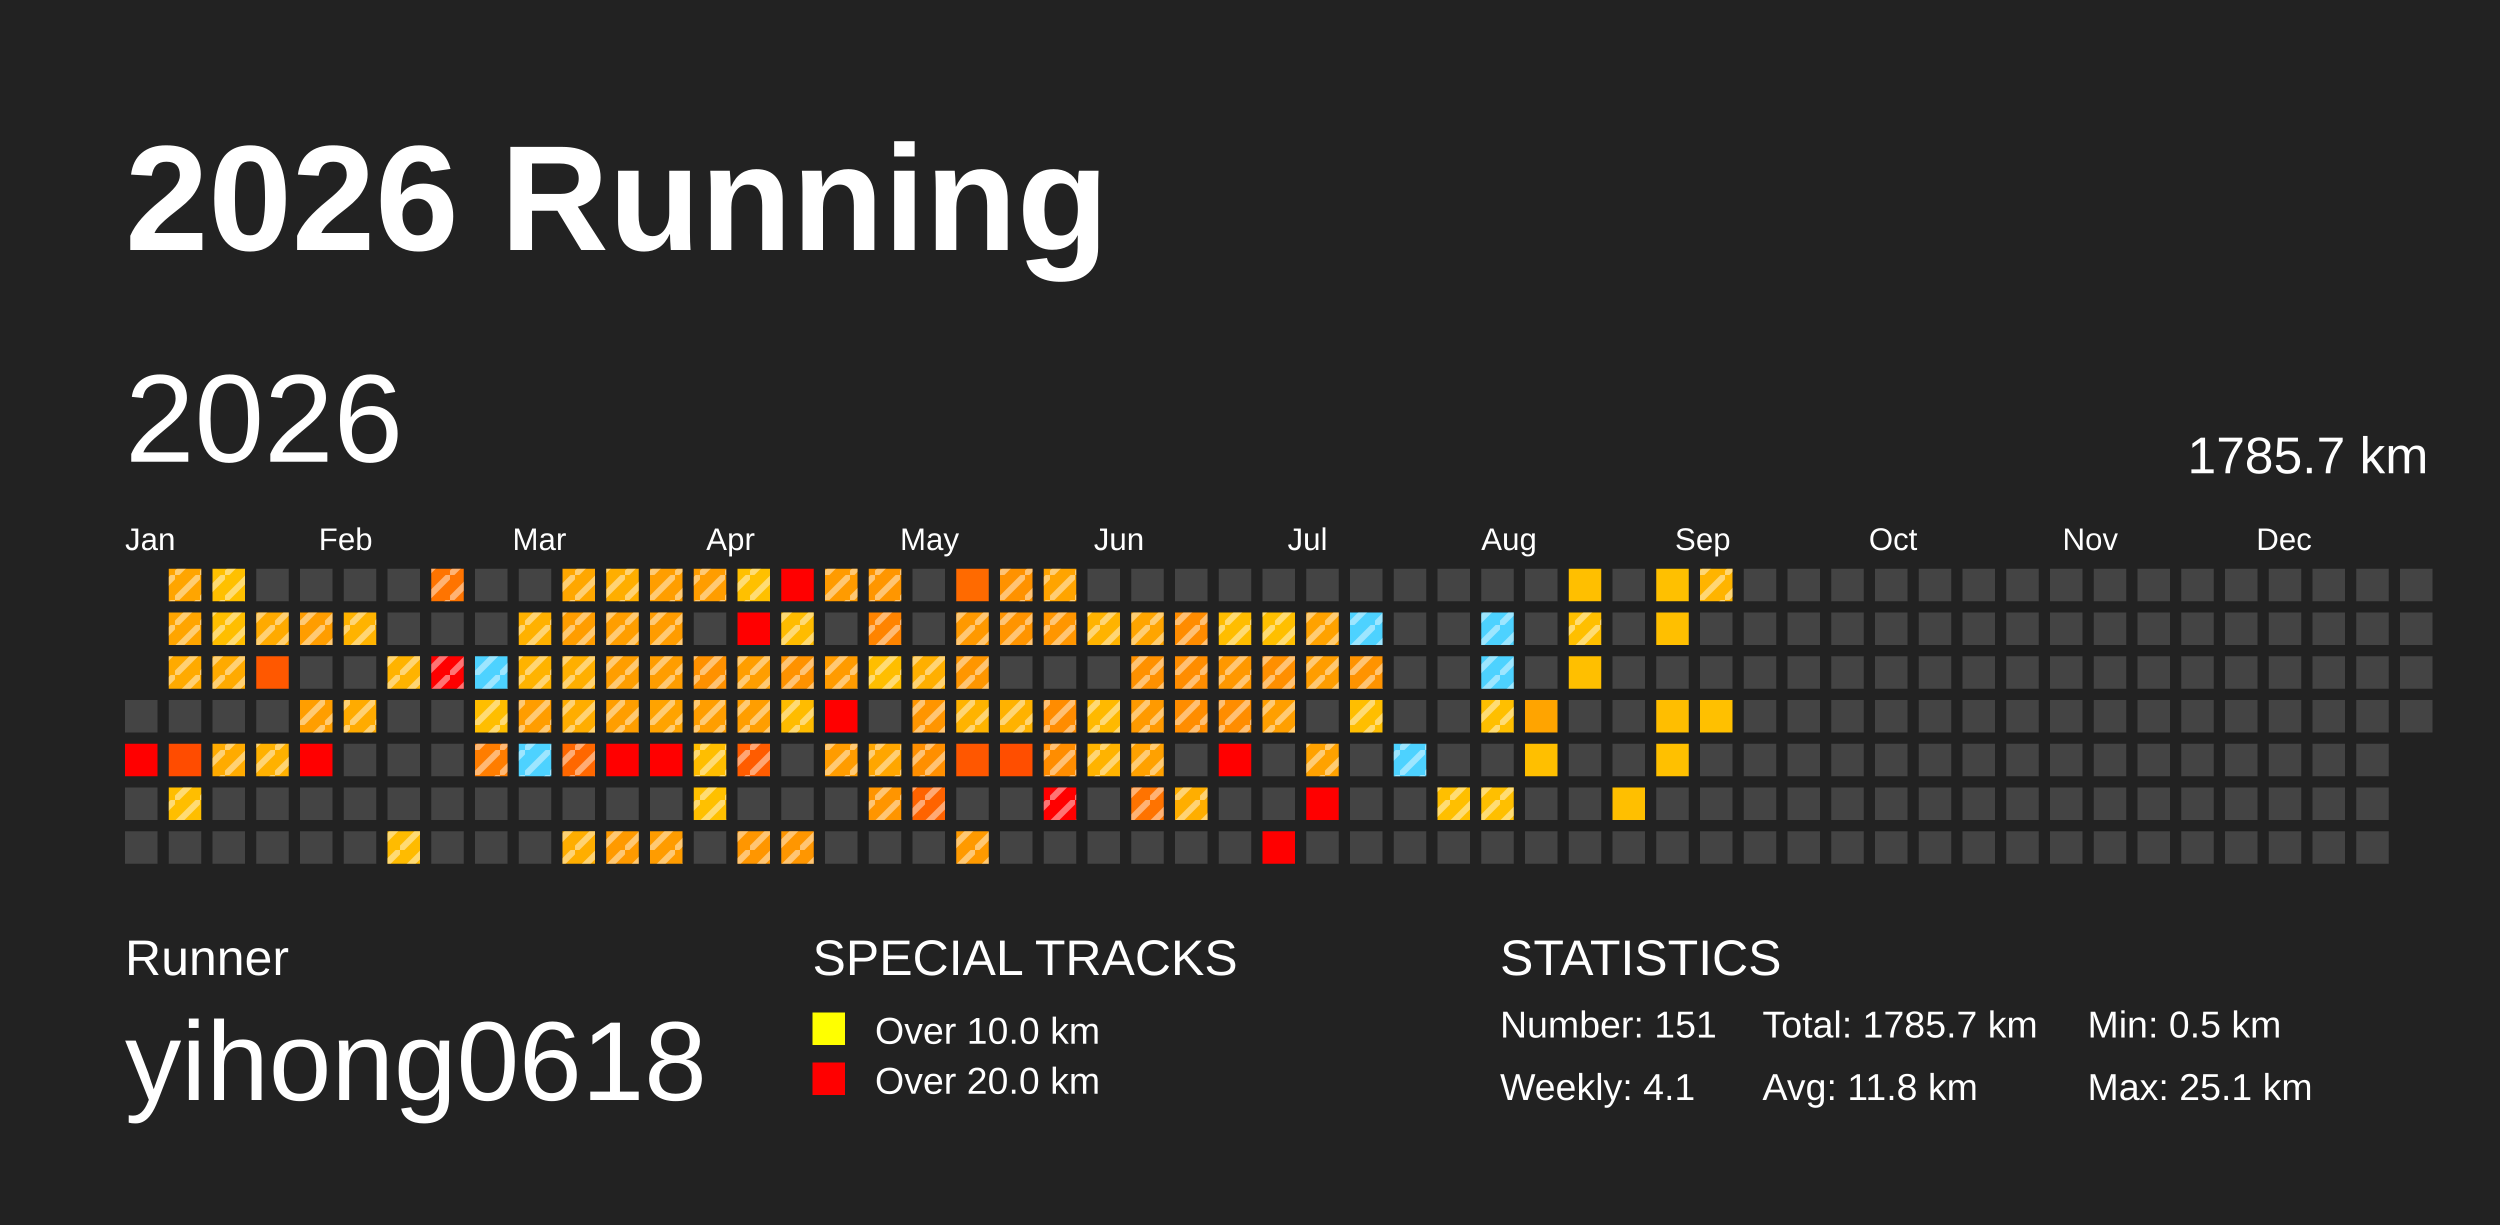
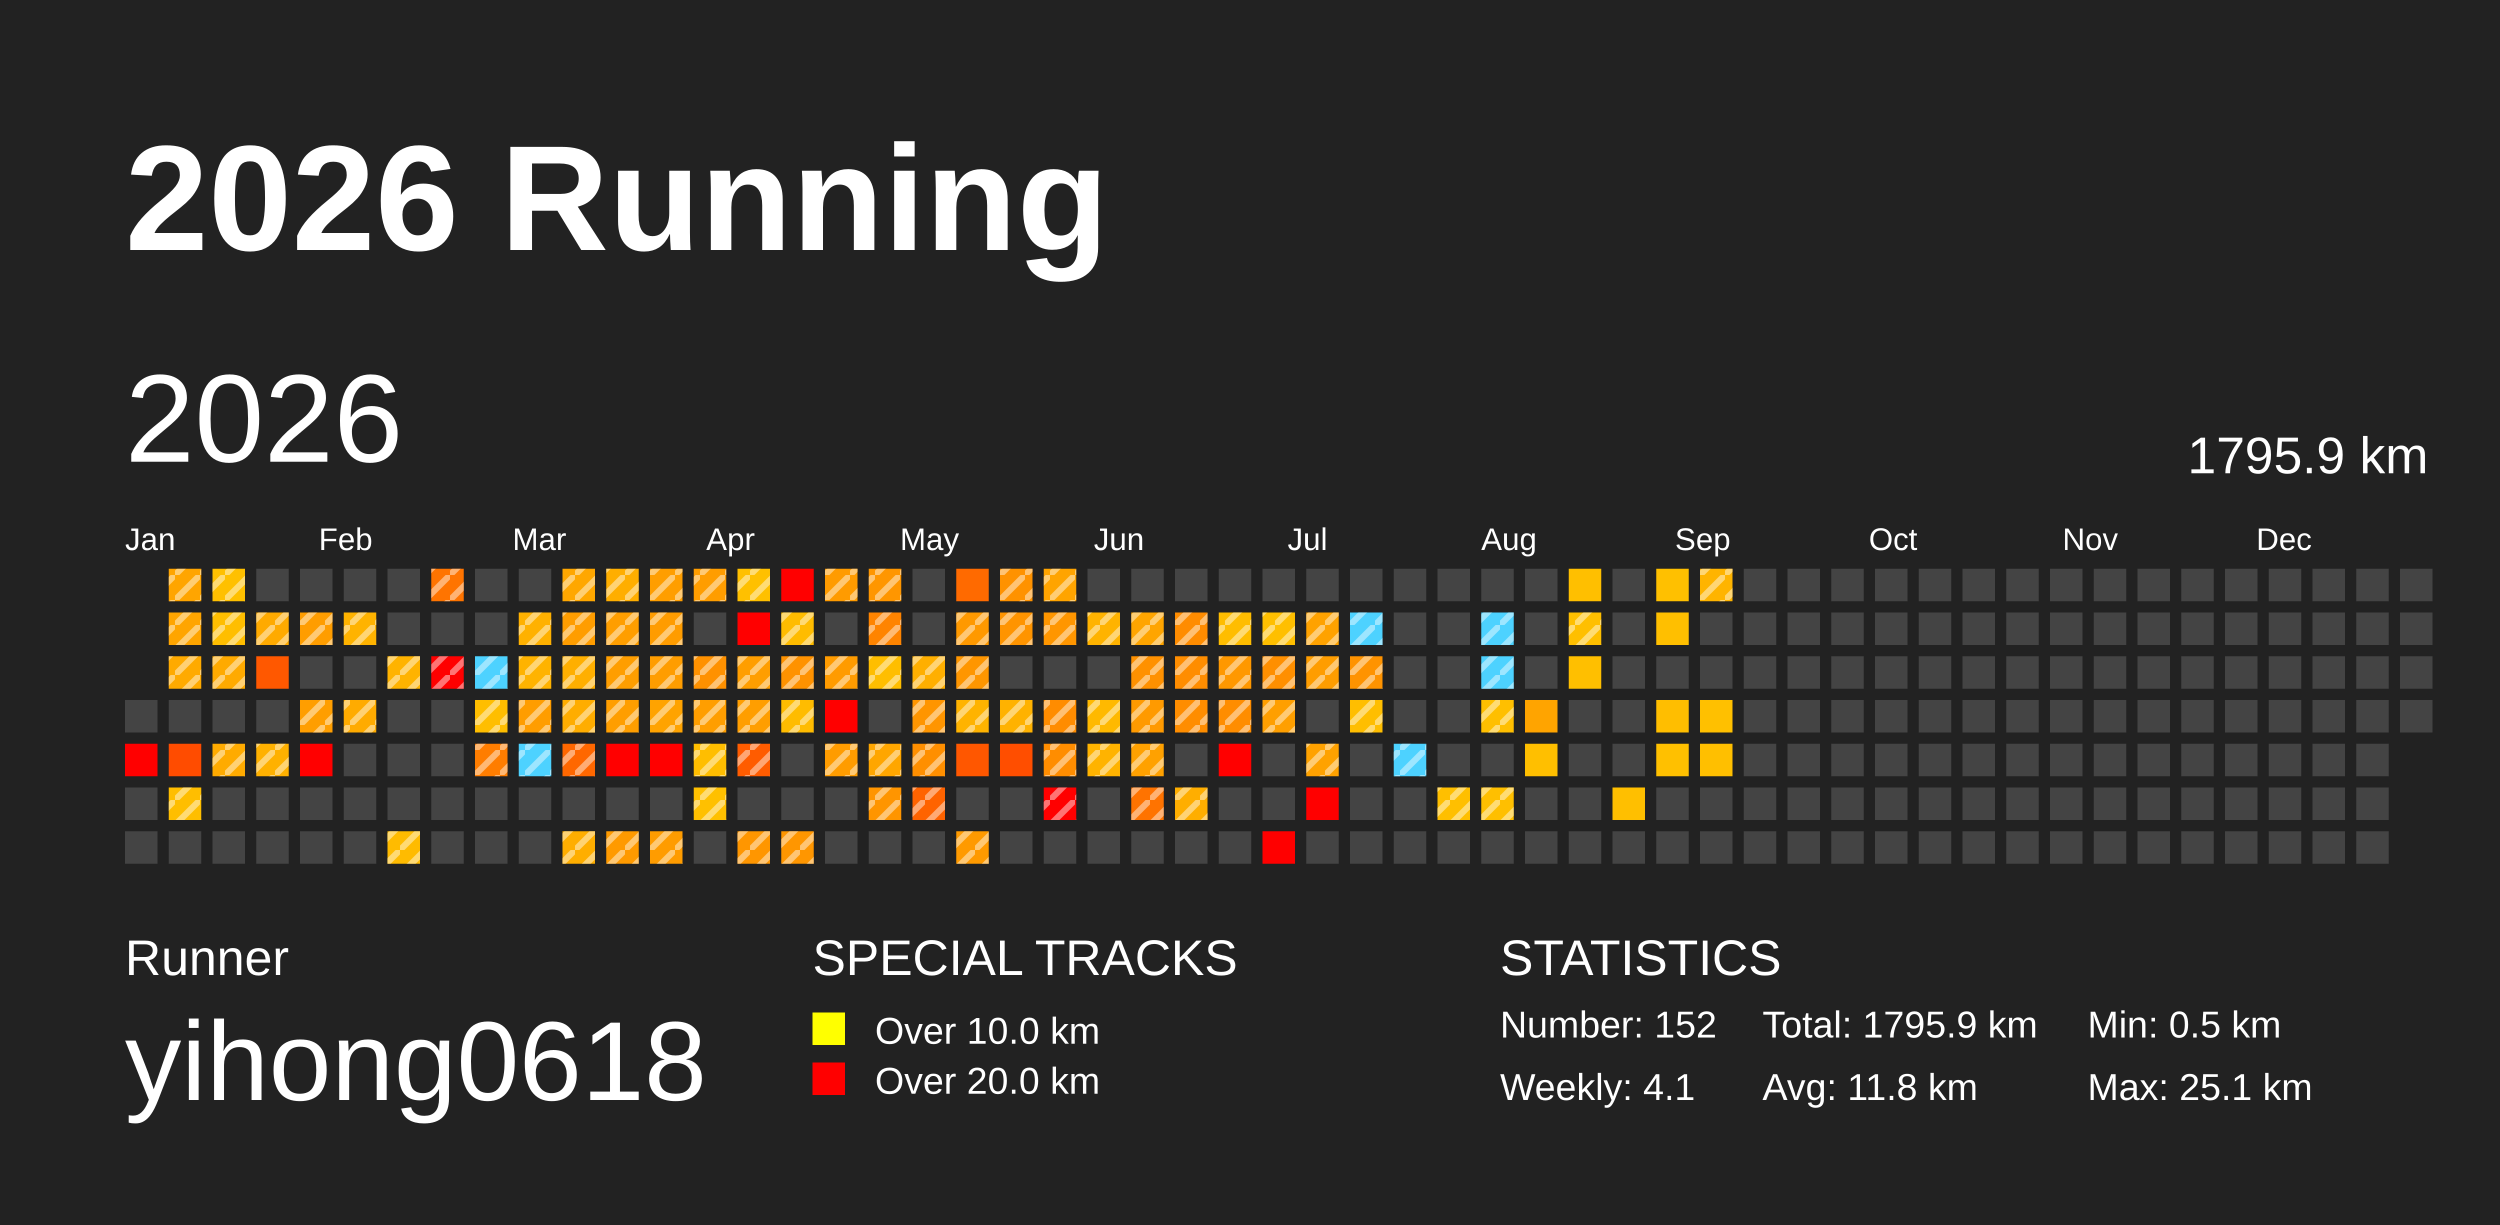
<svg xmlns="http://www.w3.org/2000/svg" baseProfile="full" height="98mm" version="1.1" viewBox="0,0,200,98" width="200mm">
  <defs>
    <pattern height="2" id="indoor-stripe" patternUnits="userSpaceOnUse" width="2">
      <line stroke="white" stroke-opacity="0.45" stroke-width="0.5" x1="0" x2="2" y1="2" y2="0" />
    </pattern>
  </defs>
  <rect fill="#222222" height="98" width="200" x="0" y="0" />
  <text fill="#FFFFFF" style="font-size:12px; font-family:Arial; font-weight:bold;" x="10" y="20">2026 Running</text>
  <text fill="#FFFFFF" style="font-size:4px; font-family:Arial" x="10" y="78">Runner</text>
  <text fill="#FFFFFF" style="font-size:9px; font-family:Arial" x="10" y="88">yihong0618</text>
  <text fill="#FFFFFF" style="font-size:4px; font-family:Arial" x="65" y="78">SPECIAL TRACKS</text>
  <rect fill="yellow" height="2.6" width="2.6" x="65" y="81" />
  <text fill="#FFFFFF" style="font-size:3px; font-family:Arial" x="70" y="83.5">Over 10.0 km</text>
  <rect fill="red" height="2.6" width="2.6" x="65" y="85" />
  <text fill="#FFFFFF" style="font-size:3px; font-family:Arial" x="70" y="87.5">Over 20.0 km</text>
  <text fill="#FFFFFF" style="font-size:4px; font-family:Arial" x="120" y="78">STATISTICS</text>
-   <text fill="#FFFFFF" style="font-size:3px; font-family:Arial" x="120" y="83">Number: 151</text>
+   <text fill="#FFFFFF" style="font-size:3px; font-family:Arial" x="120" y="83">Number: 152</text>
  <text fill="#FFFFFF" style="font-size:3px; font-family:Arial" x="120" y="88">Weekly: 4.1</text>
-   <text fill="#FFFFFF" style="font-size:3px; font-family:Arial" x="141" y="83">Total: 1785.7 km</text>
+   <text fill="#FFFFFF" style="font-size:3px; font-family:Arial" x="141" y="83">Total: 1795.9 km</text>
  <text fill="#FFFFFF" style="font-size:3px; font-family:Arial" x="141" y="88">Avg: 11.8 km</text>
  <text fill="#FFFFFF" style="font-size:3px; font-family:Arial" x="167" y="83">Min: 0.5 km</text>
  <text fill="#FFFFFF" style="font-size:3px; font-family:Arial" x="167" y="88">Max: 25.1 km</text>
  <text dominant-baseline="hanging" fill="#FFFFFF" style="font-size:10.0px; font-family:Arial;" x="10" y="30">2026</text>
-   <text dominant-baseline="hanging" fill="#FFFFFF" style="font-size:4.125px; font-family:Arial;" x="175" y="35">1785.7 km</text>
+   <text dominant-baseline="hanging" fill="#FFFFFF" style="font-size:4.125px; font-family:Arial;" x="175" y="35">1795.9 km</text>
  <text fill="#FFFFFF" style="font-size:2.5px; font-family:Arial" x="10.0" y="44">Jan</text>
  <text fill="#FFFFFF" style="font-size:2.5px; font-family:Arial" x="25.5" y="44">Feb</text>
  <text fill="#FFFFFF" style="font-size:2.5px; font-family:Arial" x="41.0" y="44">Mar</text>
  <text fill="#FFFFFF" style="font-size:2.5px; font-family:Arial" x="56.5" y="44">Apr</text>
  <text fill="#FFFFFF" style="font-size:2.5px; font-family:Arial" x="72.0" y="44">May</text>
  <text fill="#FFFFFF" style="font-size:2.5px; font-family:Arial" x="87.5" y="44">Jun</text>
  <text fill="#FFFFFF" style="font-size:2.5px; font-family:Arial" x="103.0" y="44">Jul</text>
  <text fill="#FFFFFF" style="font-size:2.5px; font-family:Arial" x="118.5" y="44">Aug</text>
  <text fill="#FFFFFF" style="font-size:2.5px; font-family:Arial" x="134.0" y="44">Sep</text>
  <text fill="#FFFFFF" style="font-size:2.5px; font-family:Arial" x="149.5" y="44">Oct</text>
  <text fill="#FFFFFF" style="font-size:2.5px; font-family:Arial" x="165.0" y="44">Nov</text>
  <text fill="#FFFFFF" style="font-size:2.5px; font-family:Arial" x="180.5" y="44">Dec</text>
  <rect fill="#444444" height="2.6" width="2.6" x="10.0" y="56.0" />
  <rect fill="red" height="2.6" width="2.6" x="10.0" y="59.5" />
  <rect fill="#444444" height="2.6" width="2.6" x="10.0" y="63.0" />
  <rect fill="#444444" height="2.6" width="2.6" x="10.0" y="66.5" />
  <rect fill="#ffa500" height="2.6" width="2.6" x="13.5" y="45.5" />
  <rect fill="url(#indoor-stripe)" height="2.6" style="pointer-events: none;" width="2.6" x="13.5" y="45.5" />
  <rect fill="#ffa500" height="2.6" width="2.6" x="13.5" y="49.0" />
  <rect fill="url(#indoor-stripe)" height="2.6" style="pointer-events: none;" width="2.6" x="13.5" y="49.0" />
  <rect fill="#ffaa00" height="2.6" width="2.6" x="13.5" y="52.5" />
  <rect fill="url(#indoor-stripe)" height="2.6" style="pointer-events: none;" width="2.6" x="13.5" y="52.5" />
  <rect fill="#444444" height="2.6" width="2.6" x="13.5" y="56.0" />
  <rect fill="#ff4c00" height="2.6" width="2.6" x="13.5" y="59.5" />
  <rect fill="#ffbe00" height="2.6" width="2.6" x="13.5" y="63.0" />
  <rect fill="url(#indoor-stripe)" height="2.6" style="pointer-events: none;" width="2.6" x="13.5" y="63.0" />
  <rect fill="#444444" height="2.6" width="2.6" x="13.5" y="66.5" />
  <rect fill="#ffc000" height="2.6" width="2.6" x="17.0" y="45.5" />
  <rect fill="url(#indoor-stripe)" height="2.6" style="pointer-events: none;" width="2.6" x="17.0" y="45.5" />
  <rect fill="#ffbe00" height="2.6" width="2.6" x="17.0" y="49.0" />
  <rect fill="url(#indoor-stripe)" height="2.6" style="pointer-events: none;" width="2.6" x="17.0" y="49.0" />
  <rect fill="#ffaa00" height="2.6" width="2.6" x="17.0" y="52.5" />
  <rect fill="url(#indoor-stripe)" height="2.6" style="pointer-events: none;" width="2.6" x="17.0" y="52.5" />
  <rect fill="#444444" height="2.6" width="2.6" x="17.0" y="56.0" />
  <rect fill="#ffab00" height="2.6" width="2.6" x="17.0" y="59.5" />
  <rect fill="url(#indoor-stripe)" height="2.6" style="pointer-events: none;" width="2.6" x="17.0" y="59.5" />
  <rect fill="#444444" height="2.6" width="2.6" x="17.0" y="63.0" />
  <rect fill="#444444" height="2.6" width="2.6" x="17.0" y="66.5" />
  <rect fill="#444444" height="2.6" width="2.6" x="20.5" y="45.5" />
  <rect fill="#ffaa00" height="2.6" width="2.6" x="20.5" y="49.0" />
  <rect fill="url(#indoor-stripe)" height="2.6" style="pointer-events: none;" width="2.6" x="20.5" y="49.0" />
  <rect fill="#ff5800" height="2.6" width="2.6" x="20.5" y="52.5" />
  <rect fill="#444444" height="2.6" width="2.6" x="20.5" y="56.0" />
  <rect fill="#ffb100" height="2.6" width="2.6" x="20.5" y="59.5" />
  <rect fill="url(#indoor-stripe)" height="2.6" style="pointer-events: none;" width="2.6" x="20.5" y="59.5" />
  <rect fill="#444444" height="2.6" width="2.6" x="20.5" y="63.0" />
  <rect fill="#444444" height="2.6" width="2.6" x="20.5" y="66.5" />
  <rect fill="#444444" height="2.6" width="2.6" x="24.0" y="45.5" />
  <rect fill="#ff9d00" height="2.6" width="2.6" x="24.0" y="49.0" />
  <rect fill="url(#indoor-stripe)" height="2.6" style="pointer-events: none;" width="2.6" x="24.0" y="49.0" />
  <rect fill="#444444" height="2.6" width="2.6" x="24.0" y="52.5" />
  <rect fill="#ff9e00" height="2.6" width="2.6" x="24.0" y="56.0" />
  <rect fill="url(#indoor-stripe)" height="2.6" style="pointer-events: none;" width="2.6" x="24.0" y="56.0" />
  <rect fill="red" height="2.6" width="2.6" x="24.0" y="59.5" />
  <rect fill="#444444" height="2.6" width="2.6" x="24.0" y="63.0" />
  <rect fill="#444444" height="2.6" width="2.6" x="24.0" y="66.5" />
  <rect fill="#444444" height="2.6" width="2.6" x="27.5" y="45.5" />
  <rect fill="#ffb300" height="2.6" width="2.6" x="27.5" y="49.0" />
  <rect fill="url(#indoor-stripe)" height="2.6" style="pointer-events: none;" width="2.6" x="27.5" y="49.0" />
  <rect fill="#444444" height="2.6" width="2.6" x="27.5" y="52.5" />
  <rect fill="#ffab00" height="2.6" width="2.6" x="27.5" y="56.0" />
  <rect fill="url(#indoor-stripe)" height="2.6" style="pointer-events: none;" width="2.6" x="27.5" y="56.0" />
  <rect fill="#444444" height="2.6" width="2.6" x="27.5" y="59.5" />
  <rect fill="#444444" height="2.6" width="2.6" x="27.5" y="63.0" />
  <rect fill="#444444" height="2.6" width="2.6" x="27.5" y="66.5" />
  <rect fill="#444444" height="2.6" width="2.6" x="31.0" y="45.5" />
  <rect fill="#444444" height="2.6" width="2.6" x="31.0" y="49.0" />
  <rect fill="#ffb300" height="2.6" width="2.6" x="31.0" y="52.5" />
  <rect fill="url(#indoor-stripe)" height="2.6" style="pointer-events: none;" width="2.6" x="31.0" y="52.5" />
  <rect fill="#444444" height="2.6" width="2.6" x="31.0" y="56.0" />
  <rect fill="#444444" height="2.6" width="2.6" x="31.0" y="59.5" />
  <rect fill="#444444" height="2.6" width="2.6" x="31.0" y="63.0" />
  <rect fill="#ffbb00" height="2.6" width="2.6" x="31.0" y="66.5" />
  <rect fill="url(#indoor-stripe)" height="2.6" style="pointer-events: none;" width="2.6" x="31.0" y="66.5" />
  <rect fill="#ff7400" height="2.6" width="2.6" x="34.5" y="45.5" />
  <rect fill="url(#indoor-stripe)" height="2.6" style="pointer-events: none;" width="2.6" x="34.5" y="45.5" />
  <rect fill="#444444" height="2.6" width="2.6" x="34.5" y="49.0" />
  <rect fill="red" height="2.6" width="2.6" x="34.5" y="52.5" />
  <rect fill="url(#indoor-stripe)" height="2.6" style="pointer-events: none;" width="2.6" x="34.5" y="52.5" />
  <rect fill="#444444" height="2.6" width="2.6" x="34.5" y="56.0" />
  <rect fill="#444444" height="2.6" width="2.6" x="34.5" y="59.5" />
  <rect fill="#444444" height="2.6" width="2.6" x="34.5" y="63.0" />
  <rect fill="#444444" height="2.6" width="2.6" x="34.5" y="66.5" />
  <rect fill="#444444" height="2.6" width="2.6" x="38.0" y="45.5" />
  <rect fill="#444444" height="2.6" width="2.6" x="38.0" y="49.0" />
  <rect fill="#4dd2ff" height="2.6" width="2.6" x="38.0" y="52.5" />
  <rect fill="url(#indoor-stripe)" height="2.6" style="pointer-events: none;" width="2.6" x="38.0" y="52.5" />
  <rect fill="#ffbe00" height="2.6" width="2.6" x="38.0" y="56.0" />
  <rect fill="url(#indoor-stripe)" height="2.6" style="pointer-events: none;" width="2.6" x="38.0" y="56.0" />
  <rect fill="#ff7d00" height="2.6" width="2.6" x="38.0" y="59.5" />
  <rect fill="url(#indoor-stripe)" height="2.6" style="pointer-events: none;" width="2.6" x="38.0" y="59.5" />
  <rect fill="#444444" height="2.6" width="2.6" x="38.0" y="63.0" />
  <rect fill="#444444" height="2.6" width="2.6" x="38.0" y="66.5" />
  <rect fill="#444444" height="2.6" width="2.6" x="41.5" y="45.5" />
  <rect fill="#ffb100" height="2.6" width="2.6" x="41.5" y="49.0" />
  <rect fill="url(#indoor-stripe)" height="2.6" style="pointer-events: none;" width="2.6" x="41.5" y="49.0" />
  <rect fill="#ffb300" height="2.6" width="2.6" x="41.5" y="52.5" />
  <rect fill="url(#indoor-stripe)" height="2.6" style="pointer-events: none;" width="2.6" x="41.5" y="52.5" />
  <rect fill="#ff9d00" height="2.6" width="2.6" x="41.5" y="56.0" />
  <rect fill="url(#indoor-stripe)" height="2.6" style="pointer-events: none;" width="2.6" x="41.5" y="56.0" />
  <rect fill="#4dd2ff" height="2.6" width="2.6" x="41.5" y="59.5" />
  <rect fill="url(#indoor-stripe)" height="2.6" style="pointer-events: none;" width="2.6" x="41.5" y="59.5" />
  <rect fill="#444444" height="2.6" width="2.6" x="41.5" y="63.0" />
  <rect fill="#444444" height="2.6" width="2.6" x="41.5" y="66.5" />
  <rect fill="#ffa700" height="2.6" width="2.6" x="45.0" y="45.5" />
  <rect fill="url(#indoor-stripe)" height="2.6" style="pointer-events: none;" width="2.6" x="45.0" y="45.5" />
  <rect fill="#ff9d00" height="2.6" width="2.6" x="45.0" y="49.0" />
  <rect fill="url(#indoor-stripe)" height="2.6" style="pointer-events: none;" width="2.6" x="45.0" y="49.0" />
  <rect fill="#ffaf00" height="2.6" width="2.6" x="45.0" y="52.5" />
  <rect fill="url(#indoor-stripe)" height="2.6" style="pointer-events: none;" width="2.6" x="45.0" y="52.5" />
  <rect fill="#ffad00" height="2.6" width="2.6" x="45.0" y="56.0" />
  <rect fill="url(#indoor-stripe)" height="2.6" style="pointer-events: none;" width="2.6" x="45.0" y="56.0" />
  <rect fill="#ff6700" height="2.6" width="2.6" x="45.0" y="59.5" />
  <rect fill="url(#indoor-stripe)" height="2.6" style="pointer-events: none;" width="2.6" x="45.0" y="59.5" />
  <rect fill="#444444" height="2.6" width="2.6" x="45.0" y="63.0" />
  <rect fill="#ffae00" height="2.6" width="2.6" x="45.0" y="66.5" />
  <rect fill="url(#indoor-stripe)" height="2.6" style="pointer-events: none;" width="2.6" x="45.0" y="66.5" />
  <rect fill="#ffae00" height="2.6" width="2.6" x="48.5" y="45.5" />
  <rect fill="url(#indoor-stripe)" height="2.6" style="pointer-events: none;" width="2.6" x="48.5" y="45.5" />
  <rect fill="#ff9e00" height="2.6" width="2.6" x="48.5" y="49.0" />
  <rect fill="url(#indoor-stripe)" height="2.6" style="pointer-events: none;" width="2.6" x="48.5" y="49.0" />
  <rect fill="#ff9e00" height="2.6" width="2.6" x="48.5" y="52.5" />
  <rect fill="url(#indoor-stripe)" height="2.6" style="pointer-events: none;" width="2.6" x="48.5" y="52.5" />
  <rect fill="#ff9e00" height="2.6" width="2.6" x="48.5" y="56.0" />
  <rect fill="url(#indoor-stripe)" height="2.6" style="pointer-events: none;" width="2.6" x="48.5" y="56.0" />
  <rect fill="red" height="2.6" width="2.6" x="48.5" y="59.5" />
  <rect fill="#444444" height="2.6" width="2.6" x="48.5" y="63.0" />
  <rect fill="#ff9a00" height="2.6" width="2.6" x="48.5" y="66.5" />
  <rect fill="url(#indoor-stripe)" height="2.6" style="pointer-events: none;" width="2.6" x="48.5" y="66.5" />
  <rect fill="#ff9e00" height="2.6" width="2.6" x="52.0" y="45.5" />
  <rect fill="url(#indoor-stripe)" height="2.6" style="pointer-events: none;" width="2.6" x="52.0" y="45.5" />
  <rect fill="#ff9c00" height="2.6" width="2.6" x="52.0" y="49.0" />
  <rect fill="url(#indoor-stripe)" height="2.6" style="pointer-events: none;" width="2.6" x="52.0" y="49.0" />
  <rect fill="#ff9d00" height="2.6" width="2.6" x="52.0" y="52.5" />
  <rect fill="url(#indoor-stripe)" height="2.6" style="pointer-events: none;" width="2.6" x="52.0" y="52.5" />
  <rect fill="#ffa300" height="2.6" width="2.6" x="52.0" y="56.0" />
  <rect fill="url(#indoor-stripe)" height="2.6" style="pointer-events: none;" width="2.6" x="52.0" y="56.0" />
  <rect fill="red" height="2.6" width="2.6" x="52.0" y="59.5" />
  <rect fill="#444444" height="2.6" width="2.6" x="52.0" y="63.0" />
  <rect fill="#ff9c00" height="2.6" width="2.6" x="52.0" y="66.5" />
  <rect fill="url(#indoor-stripe)" height="2.6" style="pointer-events: none;" width="2.6" x="52.0" y="66.5" />
  <rect fill="#ff9d00" height="2.6" width="2.6" x="55.5" y="45.5" />
  <rect fill="url(#indoor-stripe)" height="2.6" style="pointer-events: none;" width="2.6" x="55.5" y="45.5" />
  <rect fill="#444444" height="2.6" width="2.6" x="55.5" y="49.0" />
  <rect fill="#ff9100" height="2.6" width="2.6" x="55.5" y="52.5" />
  <rect fill="url(#indoor-stripe)" height="2.6" style="pointer-events: none;" width="2.6" x="55.5" y="52.5" />
  <rect fill="#ff9e00" height="2.6" width="2.6" x="55.5" y="56.0" />
  <rect fill="url(#indoor-stripe)" height="2.6" style="pointer-events: none;" width="2.6" x="55.5" y="56.0" />
  <rect fill="#ffbe00" height="2.6" width="2.6" x="55.5" y="59.5" />
  <rect fill="url(#indoor-stripe)" height="2.6" style="pointer-events: none;" width="2.6" x="55.5" y="59.5" />
  <rect fill="#ffc000" height="2.6" width="2.6" x="55.5" y="63.0" />
  <rect fill="url(#indoor-stripe)" height="2.6" style="pointer-events: none;" width="2.6" x="55.5" y="63.0" />
  <rect fill="#444444" height="2.6" width="2.6" x="55.5" y="66.5" />
  <rect fill="#ffc000" height="2.6" width="2.6" x="59.0" y="45.5" />
  <rect fill="url(#indoor-stripe)" height="2.6" style="pointer-events: none;" width="2.6" x="59.0" y="45.5" />
  <rect fill="red" height="2.6" width="2.6" x="59.0" y="49.0" />
  <rect fill="#ff9e00" height="2.6" width="2.6" x="59.0" y="52.5" />
  <rect fill="url(#indoor-stripe)" height="2.6" style="pointer-events: none;" width="2.6" x="59.0" y="52.5" />
  <rect fill="#ff9e00" height="2.6" width="2.6" x="59.0" y="56.0" />
  <rect fill="url(#indoor-stripe)" height="2.6" style="pointer-events: none;" width="2.6" x="59.0" y="56.0" />
  <rect fill="#ff5c00" height="2.6" width="2.6" x="59.0" y="59.5" />
  <rect fill="url(#indoor-stripe)" height="2.6" style="pointer-events: none;" width="2.6" x="59.0" y="59.5" />
  <rect fill="#444444" height="2.6" width="2.6" x="59.0" y="63.0" />
  <rect fill="#ff9600" height="2.6" width="2.6" x="59.0" y="66.5" />
  <rect fill="url(#indoor-stripe)" height="2.6" style="pointer-events: none;" width="2.6" x="59.0" y="66.5" />
  <rect fill="red" height="2.6" width="2.6" x="62.5" y="45.5" />
  <rect fill="#ffbc00" height="2.6" width="2.6" x="62.5" y="49.0" />
  <rect fill="url(#indoor-stripe)" height="2.6" style="pointer-events: none;" width="2.6" x="62.5" y="49.0" />
  <rect fill="#ff9200" height="2.6" width="2.6" x="62.5" y="52.5" />
  <rect fill="url(#indoor-stripe)" height="2.6" style="pointer-events: none;" width="2.6" x="62.5" y="52.5" />
  <rect fill="#ffbc00" height="2.6" width="2.6" x="62.5" y="56.0" />
  <rect fill="url(#indoor-stripe)" height="2.6" style="pointer-events: none;" width="2.6" x="62.5" y="56.0" />
  <rect fill="#444444" height="2.6" width="2.6" x="62.5" y="59.5" />
  <rect fill="#444444" height="2.6" width="2.6" x="62.5" y="63.0" />
  <rect fill="#ff9600" height="2.6" width="2.6" x="62.5" y="66.5" />
  <rect fill="url(#indoor-stripe)" height="2.6" style="pointer-events: none;" width="2.6" x="62.5" y="66.5" />
  <rect fill="#ff9b00" height="2.6" width="2.6" x="66.0" y="45.5" />
  <rect fill="url(#indoor-stripe)" height="2.6" style="pointer-events: none;" width="2.6" x="66.0" y="45.5" />
  <rect fill="#444444" height="2.6" width="2.6" x="66.0" y="49.0" />
  <rect fill="#ff9b00" height="2.6" width="2.6" x="66.0" y="52.5" />
  <rect fill="url(#indoor-stripe)" height="2.6" style="pointer-events: none;" width="2.6" x="66.0" y="52.5" />
  <rect fill="red" height="2.6" width="2.6" x="66.0" y="56.0" />
  <rect fill="#ff9c00" height="2.6" width="2.6" x="66.0" y="59.5" />
  <rect fill="url(#indoor-stripe)" height="2.6" style="pointer-events: none;" width="2.6" x="66.0" y="59.5" />
  <rect fill="#444444" height="2.6" width="2.6" x="66.0" y="63.0" />
  <rect fill="#444444" height="2.6" width="2.6" x="66.0" y="66.5" />
  <rect fill="#ff9600" height="2.6" width="2.6" x="69.5" y="45.5" />
  <rect fill="url(#indoor-stripe)" height="2.6" style="pointer-events: none;" width="2.6" x="69.5" y="45.5" />
  <rect fill="#ff8400" height="2.6" width="2.6" x="69.5" y="49.0" />
  <rect fill="url(#indoor-stripe)" height="2.6" style="pointer-events: none;" width="2.6" x="69.5" y="49.0" />
  <rect fill="#ffbe00" height="2.6" width="2.6" x="69.5" y="52.5" />
  <rect fill="url(#indoor-stripe)" height="2.6" style="pointer-events: none;" width="2.6" x="69.5" y="52.5" />
  <rect fill="#444444" height="2.6" width="2.6" x="69.5" y="56.0" />
  <rect fill="#ffa600" height="2.6" width="2.6" x="69.5" y="59.5" />
  <rect fill="url(#indoor-stripe)" height="2.6" style="pointer-events: none;" width="2.6" x="69.5" y="59.5" />
  <rect fill="#ff9500" height="2.6" width="2.6" x="69.5" y="63.0" />
  <rect fill="url(#indoor-stripe)" height="2.6" style="pointer-events: none;" width="2.6" x="69.5" y="63.0" />
  <rect fill="#444444" height="2.6" width="2.6" x="69.5" y="66.5" />
  <rect fill="#444444" height="2.6" width="2.6" x="73.0" y="45.5" />
  <rect fill="#444444" height="2.6" width="2.6" x="73.0" y="49.0" />
  <rect fill="#ffaf00" height="2.6" width="2.6" x="73.0" y="52.5" />
  <rect fill="url(#indoor-stripe)" height="2.6" style="pointer-events: none;" width="2.6" x="73.0" y="52.5" />
  <rect fill="#ff9500" height="2.6" width="2.6" x="73.0" y="56.0" />
  <rect fill="url(#indoor-stripe)" height="2.6" style="pointer-events: none;" width="2.6" x="73.0" y="56.0" />
  <rect fill="#ff8f00" height="2.6" width="2.6" x="73.0" y="59.5" />
  <rect fill="url(#indoor-stripe)" height="2.6" style="pointer-events: none;" width="2.6" x="73.0" y="59.5" />
  <rect fill="#ff6300" height="2.6" width="2.6" x="73.0" y="63.0" />
  <rect fill="url(#indoor-stripe)" height="2.6" style="pointer-events: none;" width="2.6" x="73.0" y="63.0" />
  <rect fill="#444444" height="2.6" width="2.6" x="73.0" y="66.5" />
  <rect fill="#ff6a00" height="2.6" width="2.6" x="76.5" y="45.5" />
  <rect fill="#ff9900" height="2.6" width="2.6" x="76.5" y="49.0" />
  <rect fill="url(#indoor-stripe)" height="2.6" style="pointer-events: none;" width="2.6" x="76.5" y="49.0" />
  <rect fill="#ff9600" height="2.6" width="2.6" x="76.5" y="52.5" />
  <rect fill="url(#indoor-stripe)" height="2.6" style="pointer-events: none;" width="2.6" x="76.5" y="52.5" />
  <rect fill="#ffb300" height="2.6" width="2.6" x="76.5" y="56.0" />
  <rect fill="url(#indoor-stripe)" height="2.6" style="pointer-events: none;" width="2.6" x="76.5" y="56.0" />
  <rect fill="#ff5700" height="2.6" width="2.6" x="76.5" y="59.5" />
  <rect fill="#444444" height="2.6" width="2.6" x="76.5" y="63.0" />
  <rect fill="#ff9a00" height="2.6" width="2.6" x="76.5" y="66.5" />
  <rect fill="url(#indoor-stripe)" height="2.6" style="pointer-events: none;" width="2.6" x="76.5" y="66.5" />
  <rect fill="#ff9200" height="2.6" width="2.6" x="80.0" y="45.5" />
  <rect fill="url(#indoor-stripe)" height="2.6" style="pointer-events: none;" width="2.6" x="80.0" y="45.5" />
  <rect fill="#ff9400" height="2.6" width="2.6" x="80.0" y="49.0" />
  <rect fill="url(#indoor-stripe)" height="2.6" style="pointer-events: none;" width="2.6" x="80.0" y="49.0" />
  <rect fill="#444444" height="2.6" width="2.6" x="80.0" y="52.5" />
  <rect fill="#ffb200" height="2.6" width="2.6" x="80.0" y="56.0" />
  <rect fill="url(#indoor-stripe)" height="2.6" style="pointer-events: none;" width="2.6" x="80.0" y="56.0" />
  <rect fill="#ff4e00" height="2.6" width="2.6" x="80.0" y="59.5" />
  <rect fill="#444444" height="2.6" width="2.6" x="80.0" y="63.0" />
  <rect fill="#444444" height="2.6" width="2.6" x="80.0" y="66.5" />
  <rect fill="#ffa400" height="2.6" width="2.6" x="83.5" y="45.5" />
  <rect fill="url(#indoor-stripe)" height="2.6" style="pointer-events: none;" width="2.6" x="83.5" y="45.5" />
  <rect fill="#ff9600" height="2.6" width="2.6" x="83.5" y="49.0" />
  <rect fill="url(#indoor-stripe)" height="2.6" style="pointer-events: none;" width="2.6" x="83.5" y="49.0" />
  <rect fill="#444444" height="2.6" width="2.6" x="83.5" y="52.5" />
  <rect fill="#ff8c00" height="2.6" width="2.6" x="83.5" y="56.0" />
  <rect fill="url(#indoor-stripe)" height="2.6" style="pointer-events: none;" width="2.6" x="83.5" y="56.0" />
  <rect fill="#ff8d00" height="2.6" width="2.6" x="83.5" y="59.5" />
  <rect fill="url(#indoor-stripe)" height="2.6" style="pointer-events: none;" width="2.6" x="83.5" y="59.5" />
  <rect fill="red" height="2.6" width="2.6" x="83.5" y="63.0" />
  <rect fill="url(#indoor-stripe)" height="2.6" style="pointer-events: none;" width="2.6" x="83.5" y="63.0" />
  <rect fill="#444444" height="2.6" width="2.6" x="83.5" y="66.5" />
  <rect fill="#444444" height="2.6" width="2.6" x="87.0" y="45.5" />
  <rect fill="#ffb300" height="2.6" width="2.6" x="87.0" y="49.0" />
  <rect fill="url(#indoor-stripe)" height="2.6" style="pointer-events: none;" width="2.6" x="87.0" y="49.0" />
  <rect fill="#444444" height="2.6" width="2.6" x="87.0" y="52.5" />
  <rect fill="#ffb900" height="2.6" width="2.6" x="87.0" y="56.0" />
  <rect fill="url(#indoor-stripe)" height="2.6" style="pointer-events: none;" width="2.6" x="87.0" y="56.0" />
  <rect fill="#ffb300" height="2.6" width="2.6" x="87.0" y="59.5" />
  <rect fill="url(#indoor-stripe)" height="2.6" style="pointer-events: none;" width="2.6" x="87.0" y="59.5" />
  <rect fill="#444444" height="2.6" width="2.6" x="87.0" y="63.0" />
  <rect fill="#444444" height="2.6" width="2.6" x="87.0" y="66.5" />
  <rect fill="#444444" height="2.6" width="2.6" x="90.5" y="45.5" />
  <rect fill="#ffa500" height="2.6" width="2.6" x="90.5" y="49.0" />
  <rect fill="url(#indoor-stripe)" height="2.6" style="pointer-events: none;" width="2.6" x="90.5" y="49.0" />
  <rect fill="#ff9100" height="2.6" width="2.6" x="90.5" y="52.5" />
  <rect fill="url(#indoor-stripe)" height="2.6" style="pointer-events: none;" width="2.6" x="90.5" y="52.5" />
  <rect fill="#ff9a00" height="2.6" width="2.6" x="90.5" y="56.0" />
  <rect fill="url(#indoor-stripe)" height="2.6" style="pointer-events: none;" width="2.6" x="90.5" y="56.0" />
  <rect fill="#ffa100" height="2.6" width="2.6" x="90.5" y="59.5" />
  <rect fill="url(#indoor-stripe)" height="2.6" style="pointer-events: none;" width="2.6" x="90.5" y="59.5" />
  <rect fill="#ff7300" height="2.6" width="2.6" x="90.5" y="63.0" />
  <rect fill="url(#indoor-stripe)" height="2.6" style="pointer-events: none;" width="2.6" x="90.5" y="63.0" />
  <rect fill="#444444" height="2.6" width="2.6" x="90.5" y="66.5" />
  <rect fill="#444444" height="2.6" width="2.6" x="94.0" y="45.5" />
  <rect fill="#ff8c00" height="2.6" width="2.6" x="94.0" y="49.0" />
  <rect fill="url(#indoor-stripe)" height="2.6" style="pointer-events: none;" width="2.6" x="94.0" y="49.0" />
  <rect fill="#ff8d00" height="2.6" width="2.6" x="94.0" y="52.5" />
  <rect fill="url(#indoor-stripe)" height="2.6" style="pointer-events: none;" width="2.6" x="94.0" y="52.5" />
  <rect fill="#ff8d00" height="2.6" width="2.6" x="94.0" y="56.0" />
  <rect fill="url(#indoor-stripe)" height="2.6" style="pointer-events: none;" width="2.6" x="94.0" y="56.0" />
  <rect fill="#444444" height="2.6" width="2.6" x="94.0" y="59.5" />
  <rect fill="#ffae00" height="2.6" width="2.6" x="94.0" y="63.0" />
  <rect fill="url(#indoor-stripe)" height="2.6" style="pointer-events: none;" width="2.6" x="94.0" y="63.0" />
  <rect fill="#444444" height="2.6" width="2.6" x="94.0" y="66.5" />
  <rect fill="#444444" height="2.6" width="2.6" x="97.5" y="45.5" />
  <rect fill="#ffbd00" height="2.6" width="2.6" x="97.5" y="49.0" />
  <rect fill="url(#indoor-stripe)" height="2.6" style="pointer-events: none;" width="2.6" x="97.5" y="49.0" />
  <rect fill="#ff9800" height="2.6" width="2.6" x="97.5" y="52.5" />
  <rect fill="url(#indoor-stripe)" height="2.6" style="pointer-events: none;" width="2.6" x="97.5" y="52.5" />
  <rect fill="#ff8d00" height="2.6" width="2.6" x="97.5" y="56.0" />
  <rect fill="url(#indoor-stripe)" height="2.6" style="pointer-events: none;" width="2.6" x="97.5" y="56.0" />
  <rect fill="red" height="2.6" width="2.6" x="97.5" y="59.5" />
  <rect fill="#444444" height="2.6" width="2.6" x="97.5" y="63.0" />
  <rect fill="#444444" height="2.6" width="2.6" x="97.5" y="66.5" />
  <rect fill="#444444" height="2.6" width="2.6" x="101.0" y="45.5" />
  <rect fill="#ffbf00" height="2.6" width="2.6" x="101.0" y="49.0" />
  <rect fill="url(#indoor-stripe)" height="2.6" style="pointer-events: none;" width="2.6" x="101.0" y="49.0" />
  <rect fill="#ff8f00" height="2.6" width="2.6" x="101.0" y="52.5" />
  <rect fill="url(#indoor-stripe)" height="2.6" style="pointer-events: none;" width="2.6" x="101.0" y="52.5" />
  <rect fill="#ff9f00" height="2.6" width="2.6" x="101.0" y="56.0" />
  <rect fill="url(#indoor-stripe)" height="2.6" style="pointer-events: none;" width="2.6" x="101.0" y="56.0" />
  <rect fill="#444444" height="2.6" width="2.6" x="101.0" y="59.5" />
  <rect fill="#444444" height="2.6" width="2.6" x="101.0" y="63.0" />
  <rect fill="red" height="2.6" width="2.6" x="101.0" y="66.5" />
  <rect fill="#444444" height="2.6" width="2.6" x="104.5" y="45.5" />
  <rect fill="#ffa200" height="2.6" width="2.6" x="104.5" y="49.0" />
  <rect fill="url(#indoor-stripe)" height="2.6" style="pointer-events: none;" width="2.6" x="104.5" y="49.0" />
  <rect fill="#ff9d00" height="2.6" width="2.6" x="104.5" y="52.5" />
  <rect fill="url(#indoor-stripe)" height="2.6" style="pointer-events: none;" width="2.6" x="104.5" y="52.5" />
  <rect fill="#444444" height="2.6" width="2.6" x="104.5" y="56.0" />
  <rect fill="#ffa200" height="2.6" width="2.6" x="104.5" y="59.5" />
  <rect fill="url(#indoor-stripe)" height="2.6" style="pointer-events: none;" width="2.6" x="104.5" y="59.5" />
  <rect fill="red" height="2.6" width="2.6" x="104.5" y="63.0" />
  <rect fill="#444444" height="2.6" width="2.6" x="104.5" y="66.5" />
  <rect fill="#444444" height="2.6" width="2.6" x="108.0" y="45.5" />
  <rect fill="#4dd2ff" height="2.6" width="2.6" x="108.0" y="49.0" />
  <rect fill="url(#indoor-stripe)" height="2.6" style="pointer-events: none;" width="2.6" x="108.0" y="49.0" />
  <rect fill="#ff9300" height="2.6" width="2.6" x="108.0" y="52.5" />
  <rect fill="url(#indoor-stripe)" height="2.6" style="pointer-events: none;" width="2.6" x="108.0" y="52.5" />
  <rect fill="#ffbe00" height="2.6" width="2.6" x="108.0" y="56.0" />
  <rect fill="url(#indoor-stripe)" height="2.6" style="pointer-events: none;" width="2.6" x="108.0" y="56.0" />
  <rect fill="#444444" height="2.6" width="2.6" x="108.0" y="59.5" />
  <rect fill="#444444" height="2.6" width="2.6" x="108.0" y="63.0" />
  <rect fill="#444444" height="2.6" width="2.6" x="108.0" y="66.5" />
  <rect fill="#444444" height="2.6" width="2.6" x="111.5" y="45.5" />
  <rect fill="#444444" height="2.6" width="2.6" x="111.5" y="49.0" />
  <rect fill="#444444" height="2.6" width="2.6" x="111.5" y="52.5" />
  <rect fill="#444444" height="2.6" width="2.6" x="111.5" y="56.0" />
  <rect fill="#4dd2ff" height="2.6" width="2.6" x="111.5" y="59.5" />
  <rect fill="url(#indoor-stripe)" height="2.6" style="pointer-events: none;" width="2.6" x="111.5" y="59.5" />
  <rect fill="#444444" height="2.6" width="2.6" x="111.5" y="63.0" />
  <rect fill="#444444" height="2.6" width="2.6" x="111.5" y="66.5" />
  <rect fill="#444444" height="2.6" width="2.6" x="115.0" y="45.5" />
  <rect fill="#444444" height="2.6" width="2.6" x="115.0" y="49.0" />
  <rect fill="#444444" height="2.6" width="2.6" x="115.0" y="52.5" />
  <rect fill="#444444" height="2.6" width="2.6" x="115.0" y="56.0" />
  <rect fill="#444444" height="2.6" width="2.6" x="115.0" y="59.5" />
  <rect fill="#ffbf00" height="2.6" width="2.6" x="115.0" y="63.0" />
  <rect fill="url(#indoor-stripe)" height="2.6" style="pointer-events: none;" width="2.6" x="115.0" y="63.0" />
  <rect fill="#444444" height="2.6" width="2.6" x="115.0" y="66.5" />
  <rect fill="#444444" height="2.6" width="2.6" x="118.5" y="45.5" />
  <rect fill="#4dd2ff" height="2.6" width="2.6" x="118.5" y="49.0" />
  <rect fill="url(#indoor-stripe)" height="2.6" style="pointer-events: none;" width="2.6" x="118.5" y="49.0" />
  <rect fill="#4dd2ff" height="2.6" width="2.6" x="118.5" y="52.5" />
  <rect fill="url(#indoor-stripe)" height="2.6" style="pointer-events: none;" width="2.6" x="118.5" y="52.5" />
  <rect fill="#ffbf00" height="2.6" width="2.6" x="118.5" y="56.0" />
  <rect fill="url(#indoor-stripe)" height="2.6" style="pointer-events: none;" width="2.6" x="118.5" y="56.0" />
  <rect fill="#444444" height="2.6" width="2.6" x="118.5" y="59.5" />
  <rect fill="#ffbf00" height="2.6" width="2.6" x="118.5" y="63.0" />
  <rect fill="url(#indoor-stripe)" height="2.6" style="pointer-events: none;" width="2.6" x="118.5" y="63.0" />
  <rect fill="#444444" height="2.6" width="2.6" x="118.5" y="66.5" />
  <rect fill="#444444" height="2.6" width="2.6" x="122.0" y="45.5" />
  <rect fill="#444444" height="2.6" width="2.6" x="122.0" y="49.0" />
  <rect fill="#444444" height="2.6" width="2.6" x="122.0" y="52.5" />
  <rect fill="#ffa400" height="2.6" width="2.6" x="122.0" y="56.0" />
  <rect fill="#ffbf00" height="2.6" width="2.6" x="122.0" y="59.5" />
  <rect fill="#444444" height="2.6" width="2.6" x="122.0" y="63.0" />
  <rect fill="#444444" height="2.6" width="2.6" x="122.0" y="66.5" />
  <rect fill="#ffbf00" height="2.6" width="2.6" x="125.5" y="45.5" />
  <rect fill="#ffbf00" height="2.6" width="2.6" x="125.5" y="49.0" />
  <rect fill="url(#indoor-stripe)" height="2.6" style="pointer-events: none;" width="2.6" x="125.5" y="49.0" />
  <rect fill="#ffbf00" height="2.6" width="2.6" x="125.5" y="52.5" />
  <rect fill="#444444" height="2.6" width="2.6" x="125.5" y="56.0" />
  <rect fill="#444444" height="2.6" width="2.6" x="125.5" y="59.5" />
  <rect fill="#444444" height="2.6" width="2.6" x="125.5" y="63.0" />
  <rect fill="#444444" height="2.6" width="2.6" x="125.5" y="66.5" />
  <rect fill="#444444" height="2.6" width="2.6" x="129.0" y="45.5" />
  <rect fill="#444444" height="2.6" width="2.6" x="129.0" y="49.0" />
  <rect fill="#444444" height="2.6" width="2.6" x="129.0" y="52.5" />
  <rect fill="#444444" height="2.6" width="2.6" x="129.0" y="56.0" />
  <rect fill="#444444" height="2.6" width="2.6" x="129.0" y="59.5" />
  <rect fill="#ffbf00" height="2.6" width="2.6" x="129.0" y="63.0" />
  <rect fill="#444444" height="2.6" width="2.6" x="129.0" y="66.5" />
  <rect fill="#ffc000" height="2.6" width="2.6" x="132.5" y="45.5" />
  <rect fill="#ffbf00" height="2.6" width="2.6" x="132.5" y="49.0" />
  <rect fill="#444444" height="2.6" width="2.6" x="132.5" y="52.5" />
  <rect fill="#ffbe00" height="2.6" width="2.6" x="132.5" y="56.0" />
  <rect fill="#ffc000" height="2.6" width="2.6" x="132.5" y="59.5" />
  <rect fill="#444444" height="2.6" width="2.6" x="132.5" y="63.0" />
  <rect fill="#444444" height="2.6" width="2.6" x="132.5" y="66.5" />
  <rect fill="#ffb400" height="2.6" width="2.6" x="136.0" y="45.5" />
  <rect fill="url(#indoor-stripe)" height="2.6" style="pointer-events: none;" width="2.6" x="136.0" y="45.5" />
  <rect fill="#444444" height="2.6" width="2.6" x="136.0" y="49.0" />
  <rect fill="#444444" height="2.6" width="2.6" x="136.0" y="52.5" />
  <rect fill="#ffc000" height="2.6" width="2.6" x="136.0" y="56.0" />
-   <rect fill="#444444" height="2.6" width="2.6" x="136.0" y="59.5" />
+   <rect fill="#ffbf00" height="2.6" width="2.6" x="136.0" y="59.5" />
  <rect fill="#444444" height="2.6" width="2.6" x="136.0" y="63.0" />
  <rect fill="#444444" height="2.6" width="2.6" x="136.0" y="66.5" />
  <rect fill="#444444" height="2.6" width="2.6" x="139.5" y="45.5" />
  <rect fill="#444444" height="2.6" width="2.6" x="139.5" y="49.0" />
  <rect fill="#444444" height="2.6" width="2.6" x="139.5" y="52.5" />
  <rect fill="#444444" height="2.6" width="2.6" x="139.5" y="56.0" />
  <rect fill="#444444" height="2.6" width="2.6" x="139.5" y="59.5" />
  <rect fill="#444444" height="2.6" width="2.6" x="139.5" y="63.0" />
  <rect fill="#444444" height="2.6" width="2.6" x="139.5" y="66.5" />
  <rect fill="#444444" height="2.6" width="2.6" x="143.0" y="45.5" />
  <rect fill="#444444" height="2.6" width="2.6" x="143.0" y="49.0" />
  <rect fill="#444444" height="2.6" width="2.6" x="143.0" y="52.5" />
  <rect fill="#444444" height="2.6" width="2.6" x="143.0" y="56.0" />
  <rect fill="#444444" height="2.6" width="2.6" x="143.0" y="59.5" />
  <rect fill="#444444" height="2.6" width="2.6" x="143.0" y="63.0" />
  <rect fill="#444444" height="2.6" width="2.6" x="143.0" y="66.5" />
  <rect fill="#444444" height="2.6" width="2.6" x="146.5" y="45.5" />
  <rect fill="#444444" height="2.6" width="2.6" x="146.5" y="49.0" />
  <rect fill="#444444" height="2.6" width="2.6" x="146.5" y="52.5" />
  <rect fill="#444444" height="2.6" width="2.6" x="146.5" y="56.0" />
  <rect fill="#444444" height="2.6" width="2.6" x="146.5" y="59.5" />
  <rect fill="#444444" height="2.6" width="2.6" x="146.5" y="63.0" />
  <rect fill="#444444" height="2.6" width="2.6" x="146.5" y="66.5" />
  <rect fill="#444444" height="2.6" width="2.6" x="150.0" y="45.5" />
  <rect fill="#444444" height="2.6" width="2.6" x="150.0" y="49.0" />
  <rect fill="#444444" height="2.6" width="2.6" x="150.0" y="52.5" />
  <rect fill="#444444" height="2.6" width="2.6" x="150.0" y="56.0" />
  <rect fill="#444444" height="2.6" width="2.6" x="150.0" y="59.5" />
  <rect fill="#444444" height="2.6" width="2.6" x="150.0" y="63.0" />
  <rect fill="#444444" height="2.6" width="2.6" x="150.0" y="66.5" />
  <rect fill="#444444" height="2.6" width="2.6" x="153.5" y="45.5" />
  <rect fill="#444444" height="2.6" width="2.6" x="153.5" y="49.0" />
  <rect fill="#444444" height="2.6" width="2.6" x="153.5" y="52.5" />
  <rect fill="#444444" height="2.6" width="2.6" x="153.5" y="56.0" />
  <rect fill="#444444" height="2.6" width="2.6" x="153.5" y="59.5" />
  <rect fill="#444444" height="2.6" width="2.6" x="153.5" y="63.0" />
  <rect fill="#444444" height="2.6" width="2.6" x="153.5" y="66.5" />
  <rect fill="#444444" height="2.6" width="2.6" x="157.0" y="45.5" />
  <rect fill="#444444" height="2.6" width="2.6" x="157.0" y="49.0" />
  <rect fill="#444444" height="2.6" width="2.6" x="157.0" y="52.5" />
  <rect fill="#444444" height="2.6" width="2.6" x="157.0" y="56.0" />
  <rect fill="#444444" height="2.6" width="2.6" x="157.0" y="59.5" />
  <rect fill="#444444" height="2.6" width="2.6" x="157.0" y="63.0" />
  <rect fill="#444444" height="2.6" width="2.6" x="157.0" y="66.5" />
  <rect fill="#444444" height="2.6" width="2.6" x="160.5" y="45.5" />
  <rect fill="#444444" height="2.6" width="2.6" x="160.5" y="49.0" />
  <rect fill="#444444" height="2.6" width="2.6" x="160.5" y="52.5" />
  <rect fill="#444444" height="2.6" width="2.6" x="160.5" y="56.0" />
  <rect fill="#444444" height="2.6" width="2.6" x="160.5" y="59.5" />
  <rect fill="#444444" height="2.6" width="2.6" x="160.5" y="63.0" />
  <rect fill="#444444" height="2.6" width="2.6" x="160.5" y="66.5" />
  <rect fill="#444444" height="2.6" width="2.6" x="164.0" y="45.5" />
  <rect fill="#444444" height="2.6" width="2.6" x="164.0" y="49.0" />
  <rect fill="#444444" height="2.6" width="2.6" x="164.0" y="52.5" />
  <rect fill="#444444" height="2.6" width="2.6" x="164.0" y="56.0" />
  <rect fill="#444444" height="2.6" width="2.6" x="164.0" y="59.5" />
  <rect fill="#444444" height="2.6" width="2.6" x="164.0" y="63.0" />
  <rect fill="#444444" height="2.6" width="2.6" x="164.0" y="66.5" />
  <rect fill="#444444" height="2.6" width="2.6" x="167.5" y="45.5" />
  <rect fill="#444444" height="2.6" width="2.6" x="167.5" y="49.0" />
  <rect fill="#444444" height="2.6" width="2.6" x="167.5" y="52.5" />
  <rect fill="#444444" height="2.6" width="2.6" x="167.5" y="56.0" />
  <rect fill="#444444" height="2.6" width="2.6" x="167.5" y="59.5" />
  <rect fill="#444444" height="2.6" width="2.6" x="167.5" y="63.0" />
  <rect fill="#444444" height="2.6" width="2.6" x="167.5" y="66.5" />
  <rect fill="#444444" height="2.6" width="2.6" x="171.0" y="45.5" />
  <rect fill="#444444" height="2.6" width="2.6" x="171.0" y="49.0" />
  <rect fill="#444444" height="2.6" width="2.6" x="171.0" y="52.5" />
  <rect fill="#444444" height="2.6" width="2.6" x="171.0" y="56.0" />
  <rect fill="#444444" height="2.6" width="2.6" x="171.0" y="59.5" />
  <rect fill="#444444" height="2.6" width="2.6" x="171.0" y="63.0" />
  <rect fill="#444444" height="2.6" width="2.6" x="171.0" y="66.5" />
  <rect fill="#444444" height="2.6" width="2.6" x="174.5" y="45.5" />
  <rect fill="#444444" height="2.6" width="2.6" x="174.5" y="49.0" />
  <rect fill="#444444" height="2.6" width="2.6" x="174.5" y="52.5" />
  <rect fill="#444444" height="2.6" width="2.6" x="174.5" y="56.0" />
  <rect fill="#444444" height="2.6" width="2.6" x="174.5" y="59.5" />
  <rect fill="#444444" height="2.6" width="2.6" x="174.5" y="63.0" />
  <rect fill="#444444" height="2.6" width="2.6" x="174.5" y="66.5" />
  <rect fill="#444444" height="2.6" width="2.6" x="178.0" y="45.5" />
  <rect fill="#444444" height="2.6" width="2.6" x="178.0" y="49.0" />
  <rect fill="#444444" height="2.6" width="2.6" x="178.0" y="52.5" />
  <rect fill="#444444" height="2.6" width="2.6" x="178.0" y="56.0" />
  <rect fill="#444444" height="2.6" width="2.6" x="178.0" y="59.5" />
  <rect fill="#444444" height="2.6" width="2.6" x="178.0" y="63.0" />
  <rect fill="#444444" height="2.6" width="2.6" x="178.0" y="66.5" />
  <rect fill="#444444" height="2.6" width="2.6" x="181.5" y="45.5" />
  <rect fill="#444444" height="2.6" width="2.6" x="181.5" y="49.0" />
  <rect fill="#444444" height="2.6" width="2.6" x="181.5" y="52.5" />
  <rect fill="#444444" height="2.6" width="2.6" x="181.5" y="56.0" />
  <rect fill="#444444" height="2.6" width="2.6" x="181.5" y="59.5" />
  <rect fill="#444444" height="2.6" width="2.6" x="181.5" y="63.0" />
  <rect fill="#444444" height="2.6" width="2.6" x="181.5" y="66.5" />
  <rect fill="#444444" height="2.6" width="2.6" x="185.0" y="45.5" />
  <rect fill="#444444" height="2.6" width="2.6" x="185.0" y="49.0" />
  <rect fill="#444444" height="2.6" width="2.6" x="185.0" y="52.5" />
  <rect fill="#444444" height="2.6" width="2.6" x="185.0" y="56.0" />
  <rect fill="#444444" height="2.6" width="2.6" x="185.0" y="59.5" />
  <rect fill="#444444" height="2.6" width="2.6" x="185.0" y="63.0" />
  <rect fill="#444444" height="2.6" width="2.6" x="185.0" y="66.5" />
  <rect fill="#444444" height="2.6" width="2.6" x="188.5" y="45.5" />
  <rect fill="#444444" height="2.6" width="2.6" x="188.5" y="49.0" />
  <rect fill="#444444" height="2.6" width="2.6" x="188.5" y="52.5" />
  <rect fill="#444444" height="2.6" width="2.6" x="188.5" y="56.0" />
  <rect fill="#444444" height="2.6" width="2.6" x="188.5" y="59.5" />
  <rect fill="#444444" height="2.6" width="2.6" x="188.5" y="63.0" />
  <rect fill="#444444" height="2.6" width="2.6" x="188.5" y="66.5" />
  <rect fill="#444444" height="2.6" width="2.6" x="192.0" y="45.5" />
  <rect fill="#444444" height="2.6" width="2.6" x="192.0" y="49.0" />
  <rect fill="#444444" height="2.6" width="2.6" x="192.0" y="52.5" />
  <rect fill="#444444" height="2.6" width="2.6" x="192.0" y="56.0" />
</svg>
